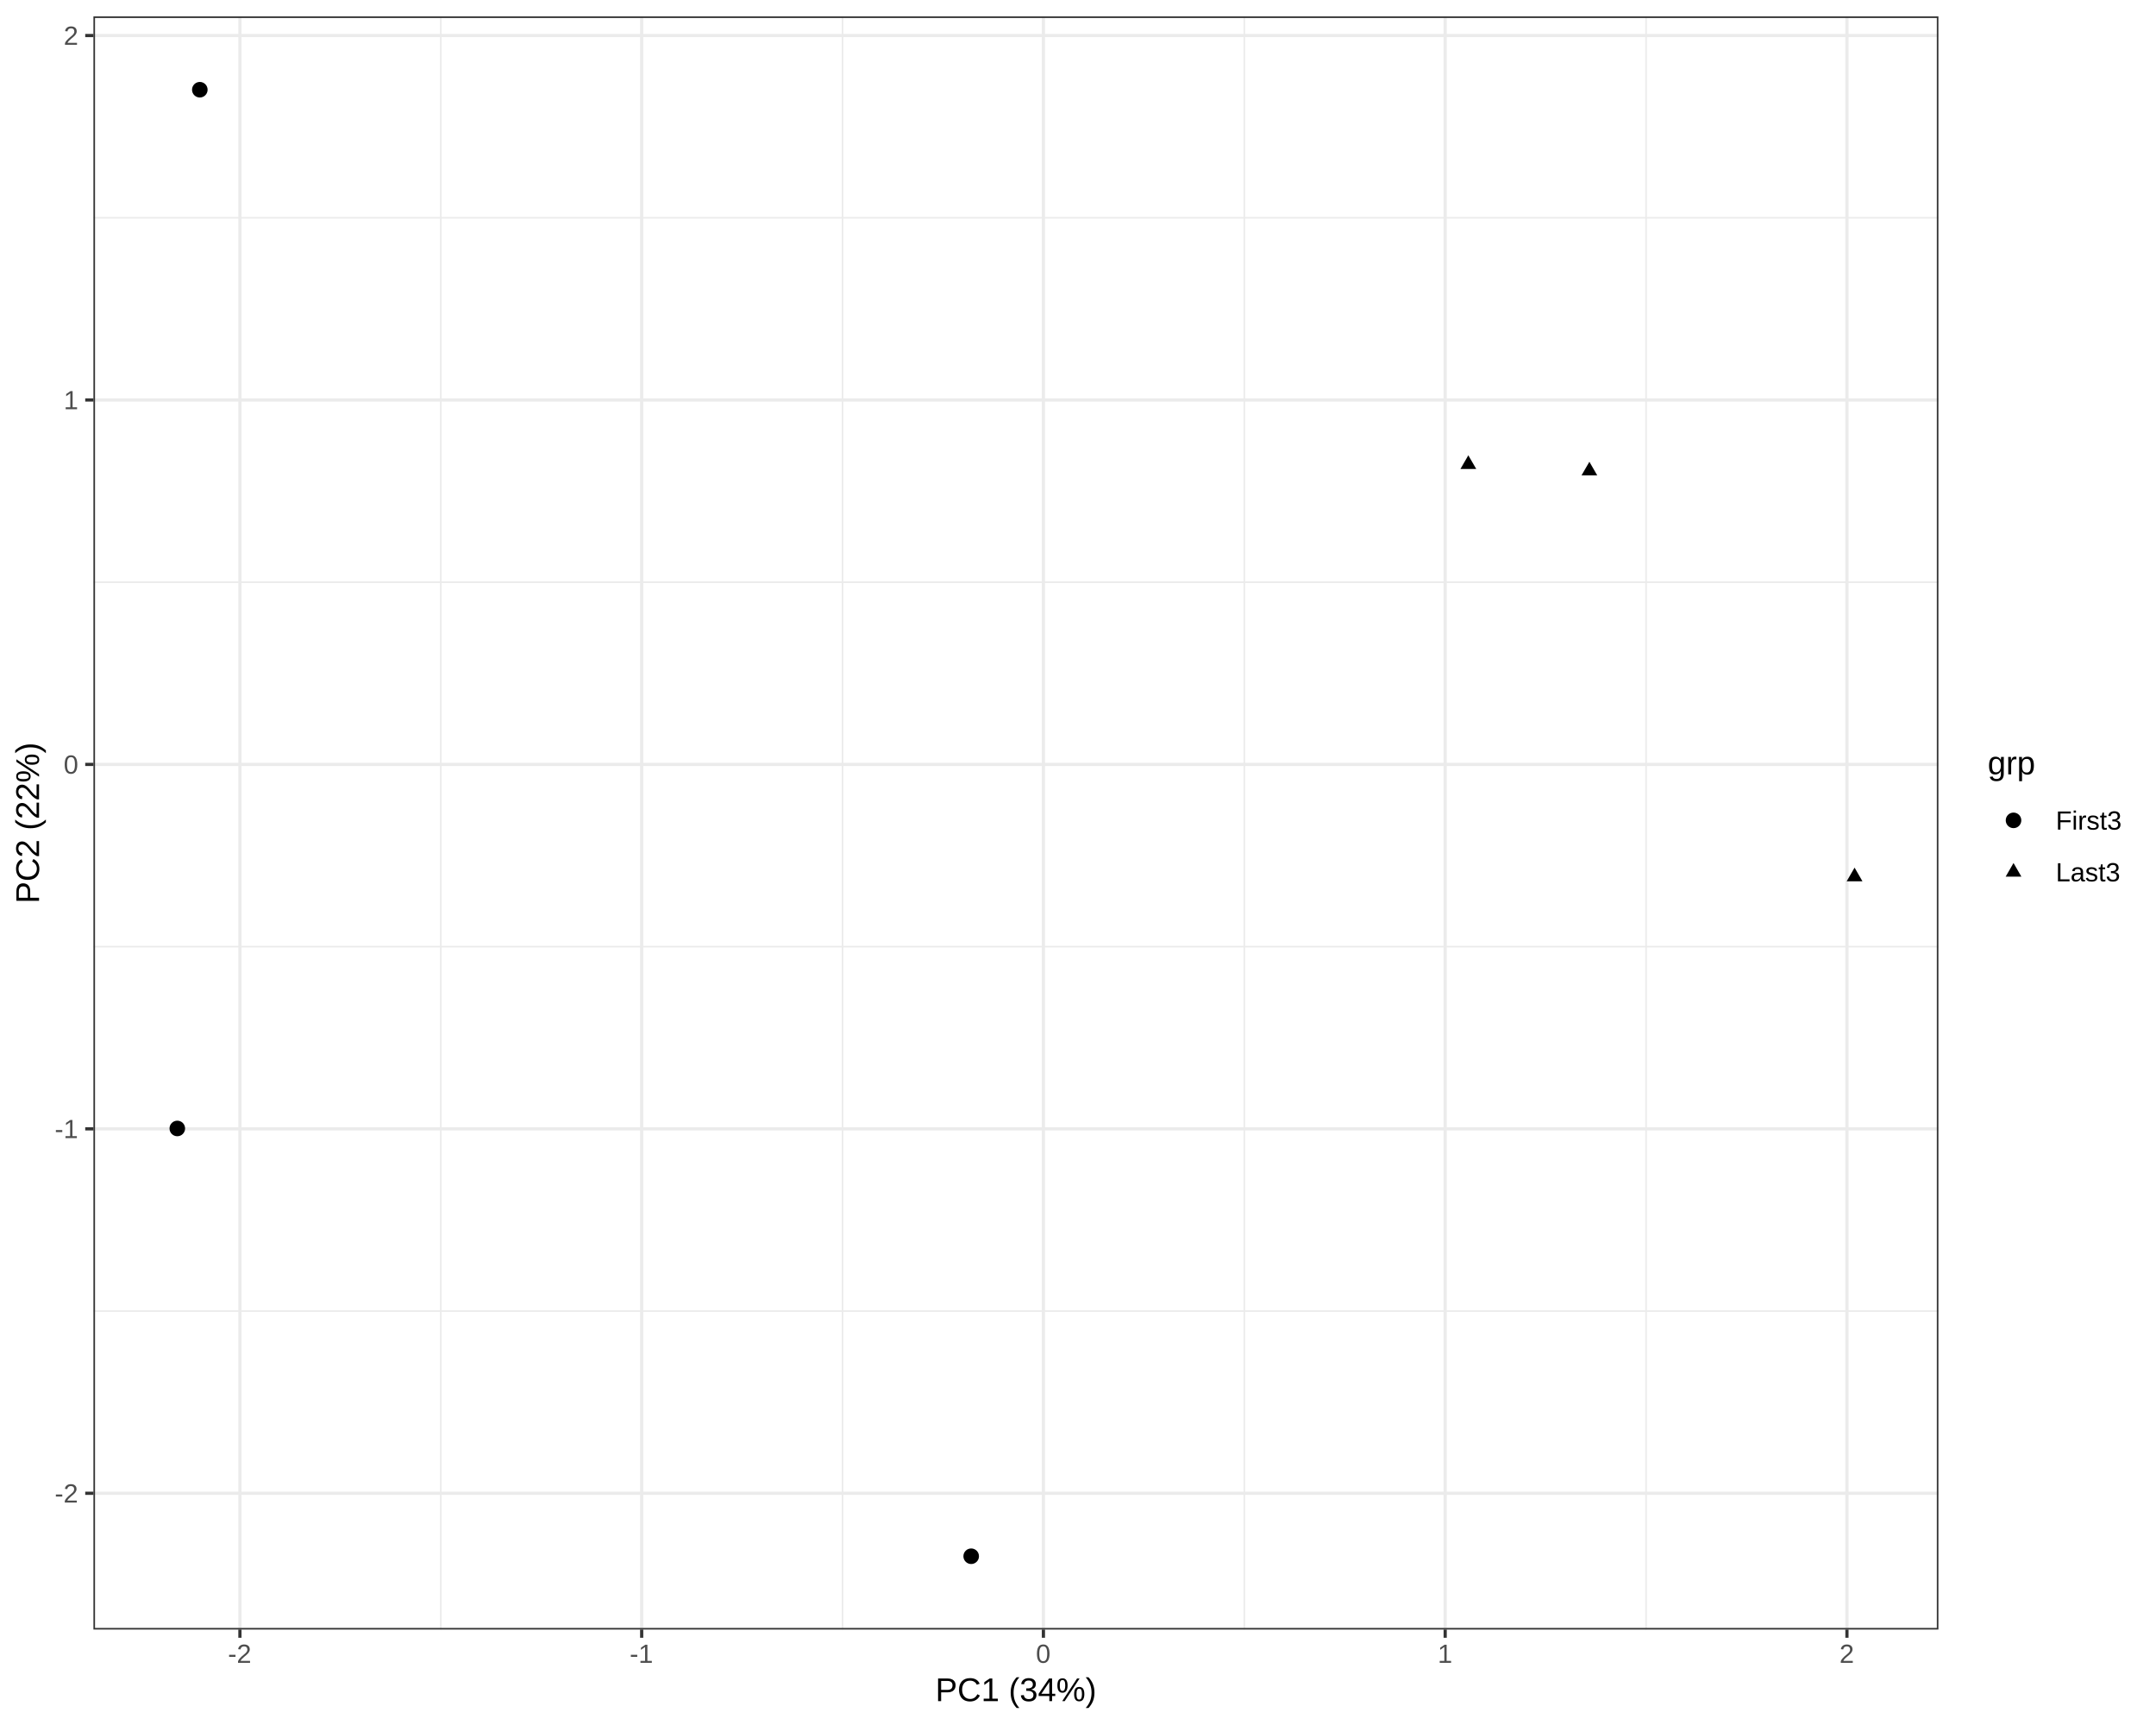
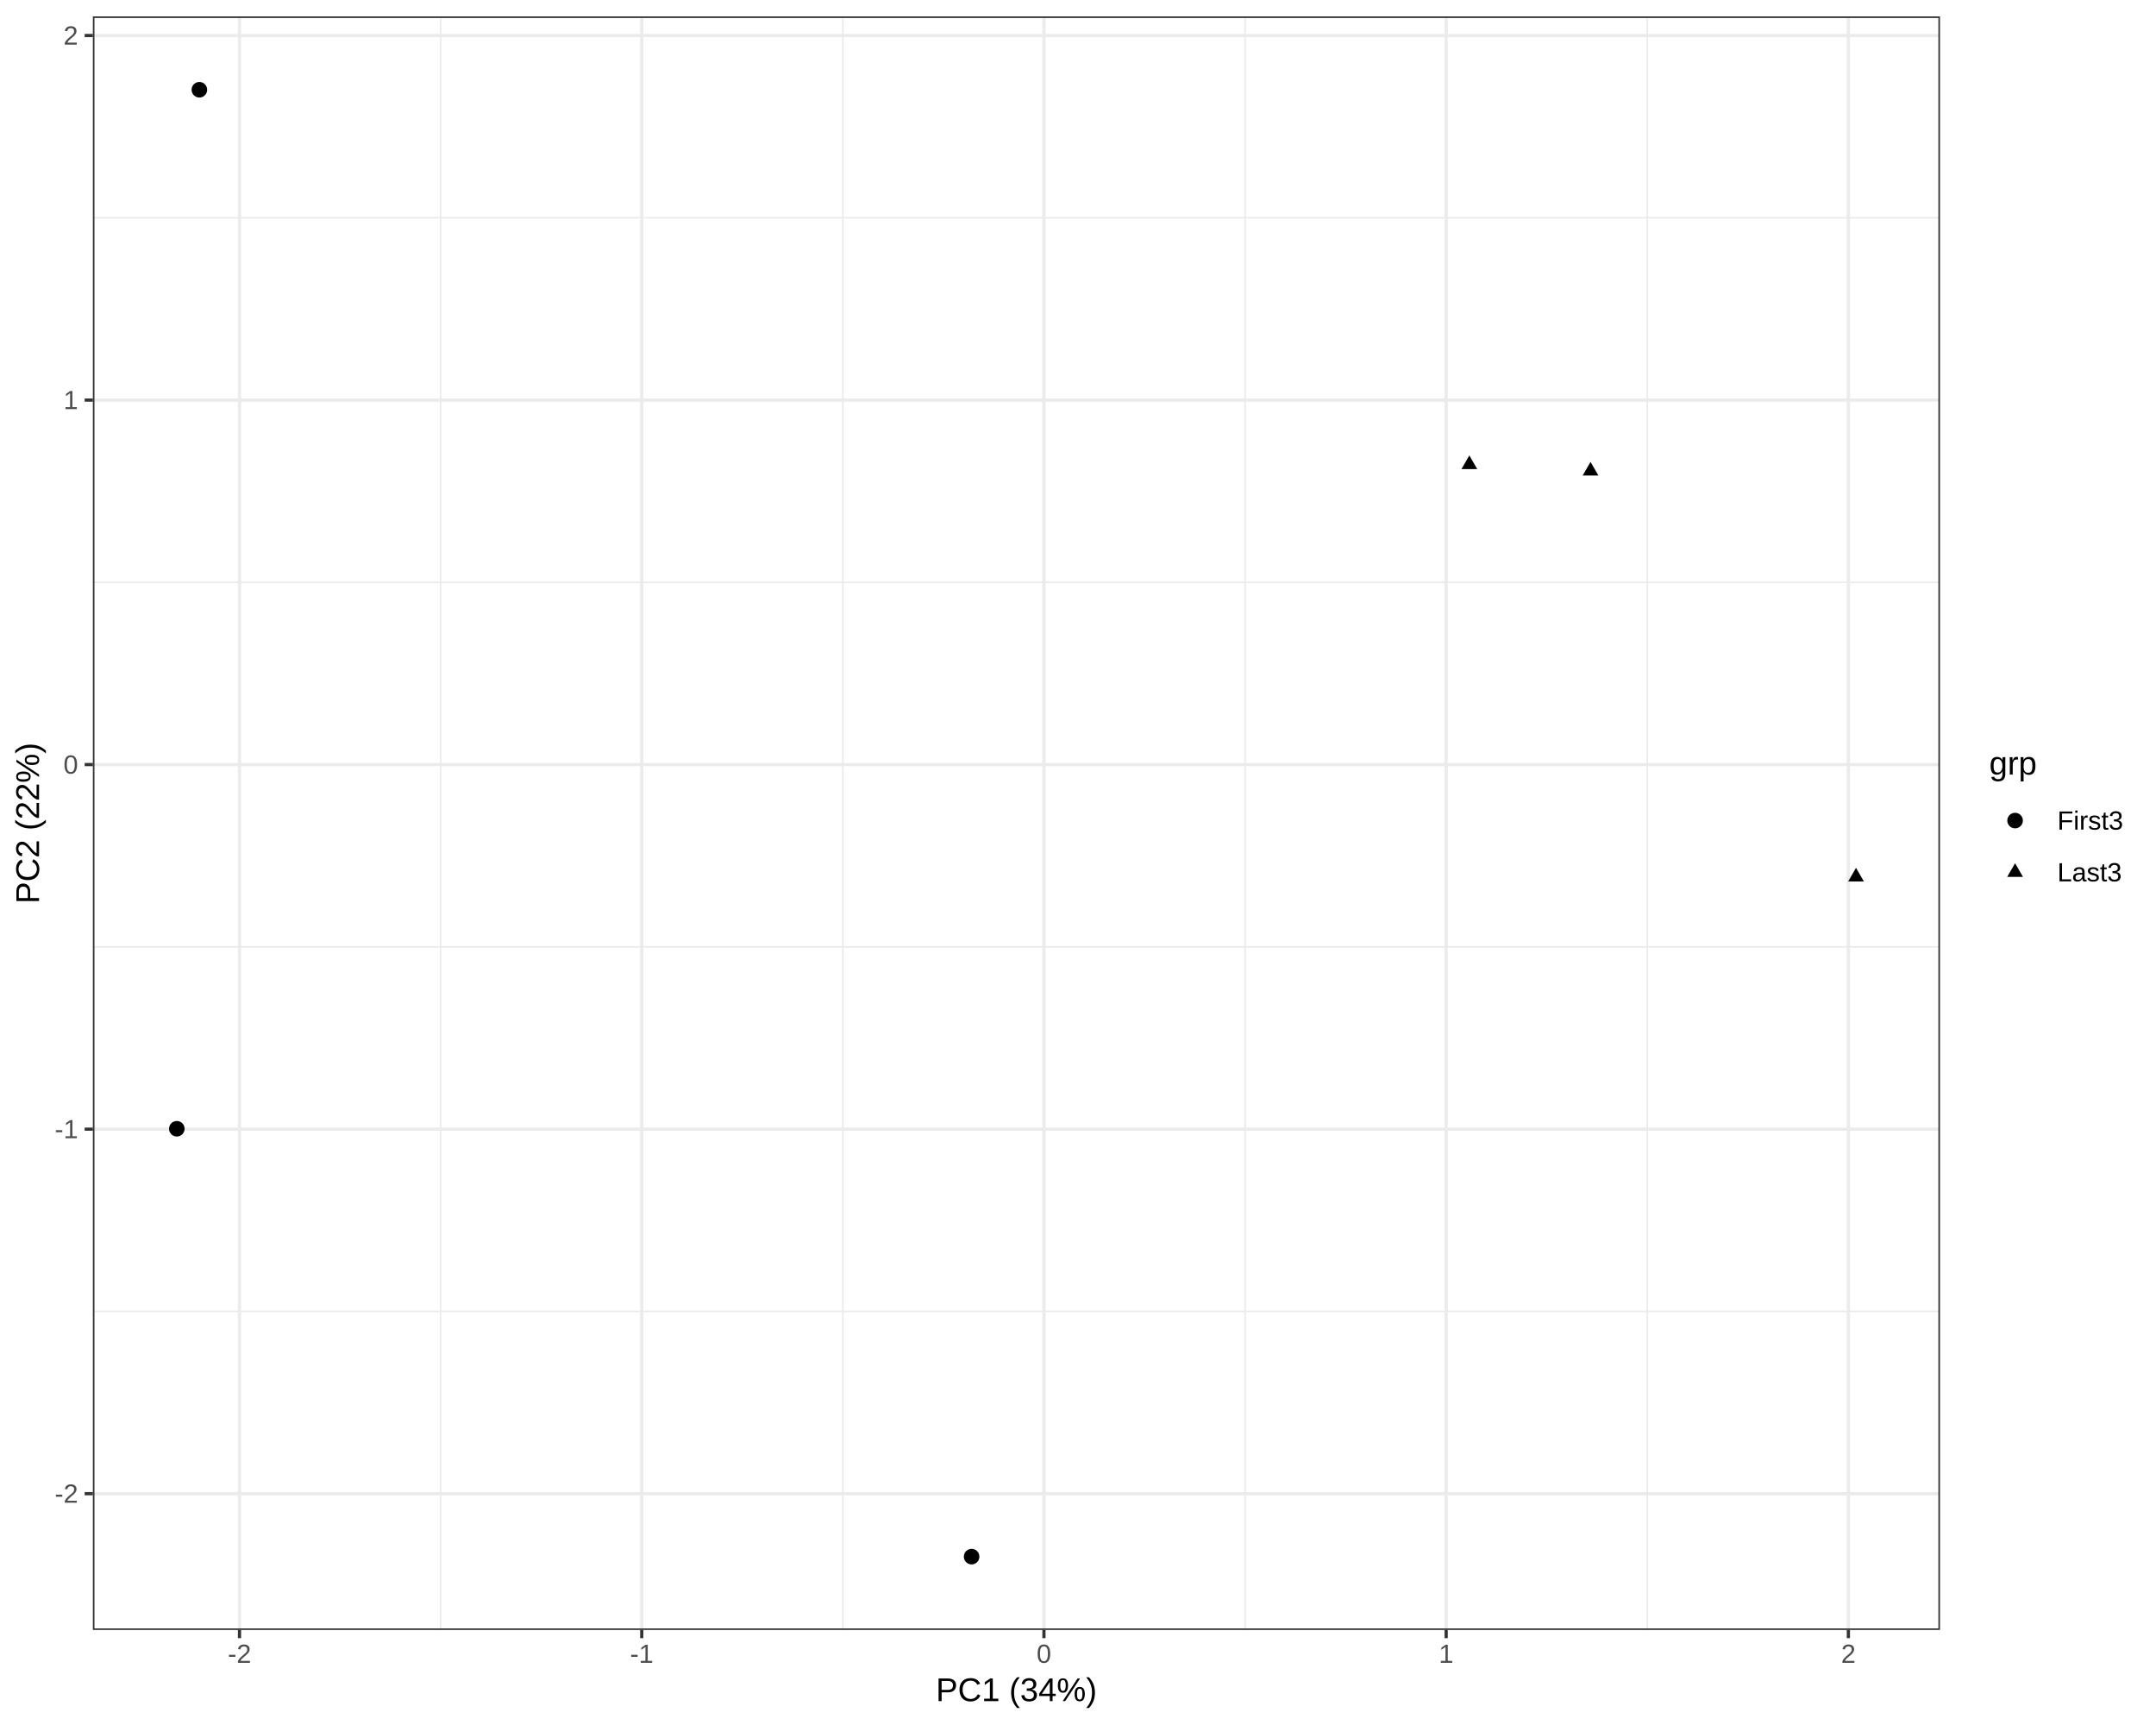
<svg xmlns="http://www.w3.org/2000/svg" viewBox="0 0 720.00 576.00">
  <defs>
    <style type="text/css">
-     line, polyline, path, rect, circle {
+     line, polyline, polygon, path, rect, circle {
      fill: none;
      stroke: #000000;
      stroke-linecap: round;
      stroke-linejoin: round;
      stroke-miterlimit: 10.00;
    }
  </style>
  </defs>
  <rect width="100%" height="100%" style="stroke: none; fill: #FFFFFF;" />
  <rect x="0.00" y="0.00" width="720.00" height="576.00" style="stroke-width: 1.07; stroke: #FFFFFF; fill: #FFFFFF;" />
  <defs>
-     <clipPath id="cpMzEuMnw2NDcuMzQzfDU0NC4xMzF8NS40Nzk0NQ==">
-       <rect x="31.20" y="5.48" width="616.14" height="538.65" />
+     <clipPath id="cpMzEuMDF8NjQ3Ljg2fDU0NC4yN3w1LjQ4">
+       <rect x="31.01" y="5.48" width="616.85" height="538.79" />
    </clipPath>
  </defs>
-   <rect x="31.20" y="5.48" width="616.14" height="538.65" style="stroke-width: 1.07; stroke: none; fill: #FFFFFF;" clip-path="url(#cpMzEuMnw2NDcuMzQzfDU0NC4xMzF8NS40Nzk0NQ==)" />
-   <polyline points="31.20,437.78 647.34,437.78 " style="stroke-width: 0.53; stroke: #EBEBEB; stroke-linecap: butt;" clip-path="url(#cpMzEuMnw2NDcuMzQzfDU0NC4xMzF8NS40Nzk0NQ==)" />
-   <polyline points="31.20,316.09 647.34,316.09 " style="stroke-width: 0.53; stroke: #EBEBEB; stroke-linecap: butt;" clip-path="url(#cpMzEuMnw2NDcuMzQzfDU0NC4xMzF8NS40Nzk0NQ==)" />
-   <polyline points="31.20,194.40 647.34,194.40 " style="stroke-width: 0.53; stroke: #EBEBEB; stroke-linecap: butt;" clip-path="url(#cpMzEuMnw2NDcuMzQzfDU0NC4xMzF8NS40Nzk0NQ==)" />
-   <polyline points="31.20,72.71 647.34,72.71 " style="stroke-width: 0.53; stroke: #EBEBEB; stroke-linecap: butt;" clip-path="url(#cpMzEuMnw2NDcuMzQzfDU0NC4xMzF8NS40Nzk0NQ==)" />
-   <polyline points="147.20,544.13 147.20,5.48 " style="stroke-width: 0.53; stroke: #EBEBEB; stroke-linecap: butt;" clip-path="url(#cpMzEuMnw2NDcuMzQzfDU0NC4xMzF8NS40Nzk0NQ==)" />
-   <polyline points="281.37,544.13 281.37,5.48 " style="stroke-width: 0.53; stroke: #EBEBEB; stroke-linecap: butt;" clip-path="url(#cpMzEuMnw2NDcuMzQzfDU0NC4xMzF8NS40Nzk0NQ==)" />
-   <polyline points="415.54,544.13 415.54,5.48 " style="stroke-width: 0.53; stroke: #EBEBEB; stroke-linecap: butt;" clip-path="url(#cpMzEuMnw2NDcuMzQzfDU0NC4xMzF8NS40Nzk0NQ==)" />
-   <polyline points="549.71,544.13 549.71,5.48 " style="stroke-width: 0.53; stroke: #EBEBEB; stroke-linecap: butt;" clip-path="url(#cpMzEuMnw2NDcuMzQzfDU0NC4xMzF8NS40Nzk0NQ==)" />
-   <polyline points="31.20,498.63 647.34,498.63 " style="stroke-width: 1.07; stroke: #EBEBEB; stroke-linecap: butt;" clip-path="url(#cpMzEuMnw2NDcuMzQzfDU0NC4xMzF8NS40Nzk0NQ==)" />
-   <polyline points="31.20,376.94 647.34,376.94 " style="stroke-width: 1.07; stroke: #EBEBEB; stroke-linecap: butt;" clip-path="url(#cpMzEuMnw2NDcuMzQzfDU0NC4xMzF8NS40Nzk0NQ==)" />
-   <polyline points="31.20,255.25 647.34,255.25 " style="stroke-width: 1.07; stroke: #EBEBEB; stroke-linecap: butt;" clip-path="url(#cpMzEuMnw2NDcuMzQzfDU0NC4xMzF8NS40Nzk0NQ==)" />
-   <polyline points="31.20,133.56 647.34,133.56 " style="stroke-width: 1.07; stroke: #EBEBEB; stroke-linecap: butt;" clip-path="url(#cpMzEuMnw2NDcuMzQzfDU0NC4xMzF8NS40Nzk0NQ==)" />
-   <polyline points="31.20,11.86 647.34,11.86 " style="stroke-width: 1.07; stroke: #EBEBEB; stroke-linecap: butt;" clip-path="url(#cpMzEuMnw2NDcuMzQzfDU0NC4xMzF8NS40Nzk0NQ==)" />
-   <polyline points="80.12,544.13 80.12,5.48 " style="stroke-width: 1.07; stroke: #EBEBEB; stroke-linecap: butt;" clip-path="url(#cpMzEuMnw2NDcuMzQzfDU0NC4xMzF8NS40Nzk0NQ==)" />
-   <polyline points="214.29,544.13 214.29,5.48 " style="stroke-width: 1.07; stroke: #EBEBEB; stroke-linecap: butt;" clip-path="url(#cpMzEuMnw2NDcuMzQzfDU0NC4xMzF8NS40Nzk0NQ==)" />
-   <polyline points="348.45,544.13 348.45,5.48 " style="stroke-width: 1.07; stroke: #EBEBEB; stroke-linecap: butt;" clip-path="url(#cpMzEuMnw2NDcuMzQzfDU0NC4xMzF8NS40Nzk0NQ==)" />
-   <polyline points="482.62,544.13 482.62,5.48 " style="stroke-width: 1.07; stroke: #EBEBEB; stroke-linecap: butt;" clip-path="url(#cpMzEuMnw2NDcuMzQzfDU0NC4xMzF8NS40Nzk0NQ==)" />
-   <polyline points="616.79,544.13 616.79,5.48 " style="stroke-width: 1.07; stroke: #EBEBEB; stroke-linecap: butt;" clip-path="url(#cpMzEuMnw2NDcuMzQzfDU0NC4xMzF8NS40Nzk0NQ==)" />
-   <circle cx="66.73" cy="29.96" r="1.95pt" style="stroke-width: 0.71; stroke: none; fill: #000000;" clip-path="url(#cpMzEuMnw2NDcuMzQzfDU0NC4xMzF8NS40Nzk0NQ==)" />
-   <circle cx="59.21" cy="376.81" r="1.95pt" style="stroke-width: 0.71; stroke: none; fill: #000000;" clip-path="url(#cpMzEuMnw2NDcuMzQzfDU0NC4xMzF8NS40Nzk0NQ==)" />
-   <circle cx="324.33" cy="519.65" r="1.95pt" style="stroke-width: 0.71; stroke: none; fill: #000000;" clip-path="url(#cpMzEuMnw2NDcuMzQzfDU0NC4xMzF8NS40Nzk0NQ==)" />
-   <polyline points="490.35,152.03 492.99,156.59 487.72,156.59 " style="stroke-width: 0.71; stroke: none; fill: #000000;" clip-path="url(#cpMzEuMnw2NDcuMzQzfDU0NC4xMzF8NS40Nzk0NQ==)" />
-   <polyline points="530.78,154.19 533.41,158.75 528.14,158.75 " style="stroke-width: 0.71; stroke: none; fill: #000000;" clip-path="url(#cpMzEuMnw2NDcuMzQzfDU0NC4xMzF8NS40Nzk0NQ==)" />
-   <polyline points="619.34,289.71 621.97,294.27 616.70,294.27 " style="stroke-width: 0.71; stroke: none; fill: #000000;" clip-path="url(#cpMzEuMnw2NDcuMzQzfDU0NC4xMzF8NS40Nzk0NQ==)" />
-   <rect x="31.20" y="5.48" width="616.14" height="538.65" style="stroke-width: 1.07; stroke: #333333;" clip-path="url(#cpMzEuMnw2NDcuMzQzfDU0NC4xMzF8NS40Nzk0NQ==)" />
+   <rect x="31.01" y="5.48" width="616.85" height="538.79" style="stroke-width: 1.07; stroke: none; fill: #FFFFFF;" clip-path="url(#cpMzEuMDF8NjQ3Ljg2fDU0NC4yN3w1LjQ4)" />
+   <polyline points="31.01,437.90 647.86,437.90 " style="stroke-width: 0.53; stroke: #EBEBEB; stroke-linecap: butt;" clip-path="url(#cpMzEuMDF8NjQ3Ljg2fDU0NC4yN3w1LjQ4)" />
+   <polyline points="31.01,316.17 647.86,316.17 " style="stroke-width: 0.53; stroke: #EBEBEB; stroke-linecap: butt;" clip-path="url(#cpMzEuMDF8NjQ3Ljg2fDU0NC4yN3w1LjQ4)" />
+   <polyline points="31.01,194.45 647.86,194.45 " style="stroke-width: 0.53; stroke: #EBEBEB; stroke-linecap: butt;" clip-path="url(#cpMzEuMDF8NjQ3Ljg2fDU0NC4yN3w1LjQ4)" />
+   <polyline points="31.01,72.73 647.86,72.73 " style="stroke-width: 0.53; stroke: #EBEBEB; stroke-linecap: butt;" clip-path="url(#cpMzEuMDF8NjQ3Ljg2fDU0NC4yN3w1LjQ4)" />
+   <polyline points="147.14,544.27 147.14,5.48 " style="stroke-width: 0.53; stroke: #EBEBEB; stroke-linecap: butt;" clip-path="url(#cpMzEuMDF8NjQ3Ljg2fDU0NC4yN3w1LjQ4)" />
+   <polyline points="281.47,544.27 281.47,5.48 " style="stroke-width: 0.53; stroke: #EBEBEB; stroke-linecap: butt;" clip-path="url(#cpMzEuMDF8NjQ3Ljg2fDU0NC4yN3w1LjQ4)" />
+   <polyline points="415.79,544.27 415.79,5.48 " style="stroke-width: 0.53; stroke: #EBEBEB; stroke-linecap: butt;" clip-path="url(#cpMzEuMDF8NjQ3Ljg2fDU0NC4yN3w1LjQ4)" />
+   <polyline points="550.11,544.27 550.11,5.48 " style="stroke-width: 0.53; stroke: #EBEBEB; stroke-linecap: butt;" clip-path="url(#cpMzEuMDF8NjQ3Ljg2fDU0NC4yN3w1LjQ4)" />
+   <polyline points="31.01,498.76 647.86,498.76 " style="stroke-width: 1.07; stroke: #EBEBEB; stroke-linecap: butt;" clip-path="url(#cpMzEuMDF8NjQ3Ljg2fDU0NC4yN3w1LjQ4)" />
+   <polyline points="31.01,377.04 647.86,377.04 " style="stroke-width: 1.07; stroke: #EBEBEB; stroke-linecap: butt;" clip-path="url(#cpMzEuMDF8NjQ3Ljg2fDU0NC4yN3w1LjQ4)" />
+   <polyline points="31.01,255.31 647.86,255.31 " style="stroke-width: 1.07; stroke: #EBEBEB; stroke-linecap: butt;" clip-path="url(#cpMzEuMDF8NjQ3Ljg2fDU0NC4yN3w1LjQ4)" />
+   <polyline points="31.01,133.59 647.86,133.59 " style="stroke-width: 1.07; stroke: #EBEBEB; stroke-linecap: butt;" clip-path="url(#cpMzEuMDF8NjQ3Ljg2fDU0NC4yN3w1LjQ4)" />
+   <polyline points="31.01,11.87 647.86,11.87 " style="stroke-width: 1.07; stroke: #EBEBEB; stroke-linecap: butt;" clip-path="url(#cpMzEuMDF8NjQ3Ljg2fDU0NC4yN3w1LjQ4)" />
+   <polyline points="79.98,544.27 79.98,5.48 " style="stroke-width: 1.07; stroke: #EBEBEB; stroke-linecap: butt;" clip-path="url(#cpMzEuMDF8NjQ3Ljg2fDU0NC4yN3w1LjQ4)" />
+   <polyline points="214.31,544.27 214.31,5.48 " style="stroke-width: 1.07; stroke: #EBEBEB; stroke-linecap: butt;" clip-path="url(#cpMzEuMDF8NjQ3Ljg2fDU0NC4yN3w1LjQ4)" />
+   <polyline points="348.63,544.27 348.63,5.48 " style="stroke-width: 1.07; stroke: #EBEBEB; stroke-linecap: butt;" clip-path="url(#cpMzEuMDF8NjQ3Ljg2fDU0NC4yN3w1LjQ4)" />
+   <polyline points="482.95,544.27 482.95,5.48 " style="stroke-width: 1.07; stroke: #EBEBEB; stroke-linecap: butt;" clip-path="url(#cpMzEuMDF8NjQ3Ljg2fDU0NC4yN3w1LjQ4)" />
+   <polyline points="617.27,544.27 617.27,5.48 " style="stroke-width: 1.07; stroke: #EBEBEB; stroke-linecap: butt;" clip-path="url(#cpMzEuMDF8NjQ3Ljg2fDU0NC4yN3w1LjQ4)" />
+   <circle cx="66.58" cy="29.97" r="1.95pt" style="stroke-width: 0.71; stroke: none; fill: #000000;" clip-path="url(#cpMzEuMDF8NjQ3Ljg2fDU0NC4yN3w1LjQ4)" />
+   <circle cx="59.05" cy="376.91" r="1.95pt" style="stroke-width: 0.71; stroke: none; fill: #000000;" clip-path="url(#cpMzEuMDF8NjQ3Ljg2fDU0NC4yN3w1LjQ4)" />
+   <circle cx="324.47" cy="519.78" r="1.95pt" style="stroke-width: 0.71; stroke: none; fill: #000000;" clip-path="url(#cpMzEuMDF8NjQ3Ljg2fDU0NC4yN3w1LjQ4)" />
+   <polygon points="490.69,152.07 493.32,156.63 488.06,156.63 " style="stroke-width: 0.71; stroke: none; fill: #000000;" clip-path="url(#cpMzEuMDF8NjQ3Ljg2fDU0NC4yN3w1LjQ4)" />
+   <polygon points="531.16,154.23 533.79,158.79 528.53,158.79 " style="stroke-width: 0.71; stroke: none; fill: #000000;" clip-path="url(#cpMzEuMDF8NjQ3Ljg2fDU0NC4yN3w1LjQ4)" />
+   <polygon points="619.82,289.78 622.45,294.34 617.19,294.34 " style="stroke-width: 0.71; stroke: none; fill: #000000;" clip-path="url(#cpMzEuMDF8NjQ3Ljg2fDU0NC4yN3w1LjQ4)" />
+   <rect x="31.01" y="5.48" width="616.85" height="538.79" style="stroke-width: 1.07; stroke: #333333;" clip-path="url(#cpMzEuMDF8NjQ3Ljg2fDU0NC4yN3w1LjQ4)" />
  <defs>
-     <clipPath id="cpMHw3MjB8NTc2fDA=">
+     <clipPath id="cpMC4wMHw3MjAuMDB8NTc2LjAwfDAuMDA=">
      <rect x="0.00" y="0.00" width="720.00" height="576.00" />
    </clipPath>
  </defs>
-   <g clip-path="url(#cpMHw3MjB8NTc2fDA=)">
-     <text x="18.27" y="501.72" style="font-size: 8.80px; fill: #4D4D4D; font-family: Liberation Sans;" textLength="8.00px" lengthAdjust="spacingAndGlyphs">-2</text>
+   <g clip-path="url(#cpMC4wMHw3MjAuMDB8NTc2LjAwfDAuMDA=)">
+     <text x="18.27" y="501.78" style="font-size: 8.80px; fill: #4D4D4D; font-family: Liberation Sans;" textLength="7.81px" lengthAdjust="spacingAndGlyphs">-2</text>
  </g>
-   <g clip-path="url(#cpMHw3MjB8NTc2fDA=)">
-     <text x="18.27" y="380.03" style="font-size: 8.80px; fill: #4D4D4D; font-family: Liberation Sans;" textLength="8.00px" lengthAdjust="spacingAndGlyphs">-1</text>
+   <g clip-path="url(#cpMC4wMHw3MjAuMDB8NTc2LjAwfDAuMDA=)">
+     <text x="18.27" y="380.06" style="font-size: 8.80px; fill: #4D4D4D; font-family: Liberation Sans;" textLength="7.81px" lengthAdjust="spacingAndGlyphs">-1</text>
  </g>
-   <g clip-path="url(#cpMHw3MjB8NTc2fDA=)">
-     <text x="21.26" y="258.34" style="font-size: 8.80px; fill: #4D4D4D; font-family: Liberation Sans;" textLength="5.01px" lengthAdjust="spacingAndGlyphs">0</text>
+   <g clip-path="url(#cpMC4wMHw3MjAuMDB8NTc2LjAwfDAuMDA=)">
+     <text x="21.19" y="258.34" style="font-size: 8.80px; fill: #4D4D4D; font-family: Liberation Sans;" textLength="4.89px" lengthAdjust="spacingAndGlyphs">0</text>
  </g>
-   <g clip-path="url(#cpMHw3MjB8NTc2fDA=)">
-     <text x="21.26" y="136.65" style="font-size: 8.80px; fill: #4D4D4D; font-family: Liberation Sans;" textLength="5.01px" lengthAdjust="spacingAndGlyphs">1</text>
+   <g clip-path="url(#cpMC4wMHw3MjAuMDB8NTc2LjAwfDAuMDA=)">
+     <text x="21.19" y="136.61" style="font-size: 8.80px; fill: #4D4D4D; font-family: Liberation Sans;" textLength="4.89px" lengthAdjust="spacingAndGlyphs">1</text>
  </g>
-   <g clip-path="url(#cpMHw3MjB8NTc2fDA=)">
-     <text x="21.26" y="14.96" style="font-size: 8.80px; fill: #4D4D4D; font-family: Liberation Sans;" textLength="5.01px" lengthAdjust="spacingAndGlyphs">2</text>
+   <g clip-path="url(#cpMC4wMHw3MjAuMDB8NTc2LjAwfDAuMDA=)">
+     <text x="21.19" y="14.89" style="font-size: 8.80px; fill: #4D4D4D; font-family: Liberation Sans;" textLength="4.89px" lengthAdjust="spacingAndGlyphs">2</text>
  </g>
-   <polyline points="28.46,498.63 31.20,498.63 " style="stroke-width: 1.07; stroke: #333333; stroke-linecap: butt;" clip-path="url(#cpMHw3MjB8NTc2fDA=)" />
-   <polyline points="28.46,376.94 31.20,376.94 " style="stroke-width: 1.07; stroke: #333333; stroke-linecap: butt;" clip-path="url(#cpMHw3MjB8NTc2fDA=)" />
-   <polyline points="28.46,255.25 31.20,255.25 " style="stroke-width: 1.07; stroke: #333333; stroke-linecap: butt;" clip-path="url(#cpMHw3MjB8NTc2fDA=)" />
-   <polyline points="28.46,133.56 31.20,133.56 " style="stroke-width: 1.07; stroke: #333333; stroke-linecap: butt;" clip-path="url(#cpMHw3MjB8NTc2fDA=)" />
-   <polyline points="28.46,11.86 31.20,11.86 " style="stroke-width: 1.07; stroke: #333333; stroke-linecap: butt;" clip-path="url(#cpMHw3MjB8NTc2fDA=)" />
-   <polyline points="80.12,546.87 80.12,544.13 " style="stroke-width: 1.07; stroke: #333333; stroke-linecap: butt;" clip-path="url(#cpMHw3MjB8NTc2fDA=)" />
-   <polyline points="214.29,546.87 214.29,544.13 " style="stroke-width: 1.07; stroke: #333333; stroke-linecap: butt;" clip-path="url(#cpMHw3MjB8NTc2fDA=)" />
-   <polyline points="348.45,546.87 348.45,544.13 " style="stroke-width: 1.07; stroke: #333333; stroke-linecap: butt;" clip-path="url(#cpMHw3MjB8NTc2fDA=)" />
-   <polyline points="482.62,546.87 482.62,544.13 " style="stroke-width: 1.07; stroke: #333333; stroke-linecap: butt;" clip-path="url(#cpMHw3MjB8NTc2fDA=)" />
-   <polyline points="616.79,546.87 616.79,544.13 " style="stroke-width: 1.07; stroke: #333333; stroke-linecap: butt;" clip-path="url(#cpMHw3MjB8NTc2fDA=)" />
-   <g clip-path="url(#cpMHw3MjB8NTc2fDA=)">
-     <text x="76.12" y="555.25" style="font-size: 8.80px; fill: #4D4D4D; font-family: Liberation Sans;" textLength="8.00px" lengthAdjust="spacingAndGlyphs">-2</text>
+   <polyline points="28.27,498.76 31.01,498.76 " style="stroke-width: 1.07; stroke: #333333; stroke-linecap: butt;" clip-path="url(#cpMC4wMHw3MjAuMDB8NTc2LjAwfDAuMDA=)" />
+   <polyline points="28.27,377.04 31.01,377.04 " style="stroke-width: 1.07; stroke: #333333; stroke-linecap: butt;" clip-path="url(#cpMC4wMHw3MjAuMDB8NTc2LjAwfDAuMDA=)" />
+   <polyline points="28.27,255.31 31.01,255.31 " style="stroke-width: 1.07; stroke: #333333; stroke-linecap: butt;" clip-path="url(#cpMC4wMHw3MjAuMDB8NTc2LjAwfDAuMDA=)" />
+   <polyline points="28.27,133.59 31.01,133.59 " style="stroke-width: 1.07; stroke: #333333; stroke-linecap: butt;" clip-path="url(#cpMC4wMHw3MjAuMDB8NTc2LjAwfDAuMDA=)" />
+   <polyline points="28.27,11.87 31.01,11.87 " style="stroke-width: 1.07; stroke: #333333; stroke-linecap: butt;" clip-path="url(#cpMC4wMHw3MjAuMDB8NTc2LjAwfDAuMDA=)" />
+   <polyline points="79.98,547.01 79.98,544.27 " style="stroke-width: 1.07; stroke: #333333; stroke-linecap: butt;" clip-path="url(#cpMC4wMHw3MjAuMDB8NTc2LjAwfDAuMDA=)" />
+   <polyline points="214.31,547.01 214.31,544.27 " style="stroke-width: 1.07; stroke: #333333; stroke-linecap: butt;" clip-path="url(#cpMC4wMHw3MjAuMDB8NTc2LjAwfDAuMDA=)" />
+   <polyline points="348.63,547.01 348.63,544.27 " style="stroke-width: 1.07; stroke: #333333; stroke-linecap: butt;" clip-path="url(#cpMC4wMHw3MjAuMDB8NTc2LjAwfDAuMDA=)" />
+   <polyline points="482.95,547.01 482.95,544.27 " style="stroke-width: 1.07; stroke: #333333; stroke-linecap: butt;" clip-path="url(#cpMC4wMHw3MjAuMDB8NTc2LjAwfDAuMDA=)" />
+   <polyline points="617.27,547.01 617.27,544.27 " style="stroke-width: 1.07; stroke: #333333; stroke-linecap: butt;" clip-path="url(#cpMC4wMHw3MjAuMDB8NTc2LjAwfDAuMDA=)" />
+   <g clip-path="url(#cpMC4wMHw3MjAuMDB8NTc2LjAwfDAuMDA=)">
+     <text x="76.08" y="555.25" style="font-size: 8.80px; fill: #4D4D4D; font-family: Liberation Sans;" textLength="7.81px" lengthAdjust="spacingAndGlyphs">-2</text>
  </g>
-   <g clip-path="url(#cpMHw3MjB8NTc2fDA=)">
-     <text x="210.28" y="555.25" style="font-size: 8.80px; fill: #4D4D4D; font-family: Liberation Sans;" textLength="8.00px" lengthAdjust="spacingAndGlyphs">-1</text>
+   <g clip-path="url(#cpMC4wMHw3MjAuMDB8NTc2LjAwfDAuMDA=)">
+     <text x="210.40" y="555.25" style="font-size: 8.80px; fill: #4D4D4D; font-family: Liberation Sans;" textLength="7.81px" lengthAdjust="spacingAndGlyphs">-1</text>
  </g>
-   <g clip-path="url(#cpMHw3MjB8NTc2fDA=)">
-     <text x="345.95" y="555.25" style="font-size: 8.80px; fill: #4D4D4D; font-family: Liberation Sans;" textLength="5.01px" lengthAdjust="spacingAndGlyphs">0</text>
+   <g clip-path="url(#cpMC4wMHw3MjAuMDB8NTc2LjAwfDAuMDA=)">
+     <text x="346.18" y="555.25" style="font-size: 8.80px; fill: #4D4D4D; font-family: Liberation Sans;" textLength="4.89px" lengthAdjust="spacingAndGlyphs">0</text>
  </g>
-   <g clip-path="url(#cpMHw3MjB8NTc2fDA=)">
-     <text x="480.12" y="555.25" style="font-size: 8.80px; fill: #4D4D4D; font-family: Liberation Sans;" textLength="5.01px" lengthAdjust="spacingAndGlyphs">1</text>
+   <g clip-path="url(#cpMC4wMHw3MjAuMDB8NTc2LjAwfDAuMDA=)">
+     <text x="480.50" y="555.25" style="font-size: 8.80px; fill: #4D4D4D; font-family: Liberation Sans;" textLength="4.89px" lengthAdjust="spacingAndGlyphs">1</text>
  </g>
-   <g clip-path="url(#cpMHw3MjB8NTc2fDA=)">
-     <text x="614.29" y="555.25" style="font-size: 8.80px; fill: #4D4D4D; font-family: Liberation Sans;" textLength="5.01px" lengthAdjust="spacingAndGlyphs">2</text>
+   <g clip-path="url(#cpMC4wMHw3MjAuMDB8NTc2LjAwfDAuMDA=)">
+     <text x="614.83" y="555.25" style="font-size: 8.80px; fill: #4D4D4D; font-family: Liberation Sans;" textLength="4.89px" lengthAdjust="spacingAndGlyphs">2</text>
  </g>
-   <g clip-path="url(#cpMHw3MjB8NTc2fDA=)">
-     <text x="312.37" y="568.04" style="font-size: 11.00px; font-family: Liberation Sans;" textLength="53.80px" lengthAdjust="spacingAndGlyphs">PC1 (34%)</text>
+   <g clip-path="url(#cpMC4wMHw3MjAuMDB8NTc2LjAwfDAuMDA=)">
+     <text x="312.53" y="568.04" style="font-size: 11.00px; font-family: Liberation Sans;" textLength="53.81px" lengthAdjust="spacingAndGlyphs">PC1 (34%)</text>
  </g>
-   <g clip-path="url(#cpMHw3MjB8NTc2fDA=)">
-     <text transform="translate(13.04,301.70) rotate(-90)" style="font-size: 11.00px; font-family: Liberation Sans;" textLength="53.80px" lengthAdjust="spacingAndGlyphs">PC2 (22%)</text>
+   <g clip-path="url(#cpMC4wMHw3MjAuMDB8NTc2LjAwfDAuMDA=)">
+     <text transform="translate(13.04,301.78) rotate(-90)" style="font-size: 11.00px; font-family: Liberation Sans;" textLength="53.81px" lengthAdjust="spacingAndGlyphs">PC2 (22%)</text>
  </g>
-   <rect x="658.30" y="244.28" width="56.22" height="61.05" style="stroke-width: 1.07; stroke: none; fill: #FFFFFF;" clip-path="url(#cpMHw3MjB8NTc2fDA=)" />
-   <g clip-path="url(#cpMHw3MjB8NTc2fDA=)">
-     <text x="663.78" y="258.57" style="font-size: 11.00px; font-family: Liberation Sans;" textLength="15.90px" lengthAdjust="spacingAndGlyphs">grp</text>
+   <rect x="658.82" y="244.35" width="55.70" height="61.05" style="stroke-width: 1.07; stroke: none; fill: #FFFFFF;" clip-path="url(#cpMC4wMHw3MjAuMDB8NTc2LjAwfDAuMDA=)" />
+   <g clip-path="url(#cpMC4wMHw3MjAuMDB8NTc2LjAwfDAuMDA=)">
+     <text x="664.30" y="258.64" style="font-size: 11.00px; font-family: Liberation Sans;" textLength="15.91px" lengthAdjust="spacingAndGlyphs">grp</text>
  </g>
-   <rect x="663.78" y="265.29" width="17.28" height="17.28" style="stroke-width: 1.07; stroke: none; fill: #FFFFFF;" clip-path="url(#cpMHw3MjB8NTc2fDA=)" />
-   <circle cx="672.42" cy="273.93" r="1.95pt" style="stroke-width: 0.71; stroke: none; fill: #000000;" clip-path="url(#cpMHw3MjB8NTc2fDA=)" />
-   <rect x="663.78" y="282.57" width="17.28" height="17.28" style="stroke-width: 1.07; stroke: none; fill: #FFFFFF;" clip-path="url(#cpMHw3MjB8NTc2fDA=)" />
-   <polyline points="672.42,288.17 675.05,292.73 669.79,292.73 " style="stroke-width: 0.71; stroke: none; fill: #000000;" clip-path="url(#cpMHw3MjB8NTc2fDA=)" />
-   <g clip-path="url(#cpMHw3MjB8NTc2fDA=)">
-     <text x="686.54" y="277.02" style="font-size: 8.80px; font-family: Liberation Sans;" textLength="22.50px" lengthAdjust="spacingAndGlyphs">First3</text>
+   <rect x="664.30" y="265.36" width="17.28" height="17.28" style="stroke-width: 1.07; stroke: none; fill: #FFFFFF;" clip-path="url(#cpMC4wMHw3MjAuMDB8NTc2LjAwfDAuMDA=)" />
+   <circle cx="672.94" cy="274.00" r="1.95pt" style="stroke-width: 0.71; stroke: none; fill: #000000;" clip-path="url(#cpMC4wMHw3MjAuMDB8NTc2LjAwfDAuMDA=)" />
+   <rect x="664.30" y="282.64" width="17.28" height="17.28" style="stroke-width: 1.07; stroke: none; fill: #FFFFFF;" clip-path="url(#cpMC4wMHw3MjAuMDB8NTc2LjAwfDAuMDA=)" />
+   <polygon points="672.94,288.24 675.57,292.80 670.30,292.80 " style="stroke-width: 0.71; stroke: none; fill: #000000;" clip-path="url(#cpMC4wMHw3MjAuMDB8NTc2LjAwfDAuMDA=)" />
+   <g clip-path="url(#cpMC4wMHw3MjAuMDB8NTc2LjAwfDAuMDA=)">
+     <text x="687.06" y="277.02" style="font-size: 8.80px; font-family: Liberation Sans;" textLength="21.98px" lengthAdjust="spacingAndGlyphs">First3</text>
  </g>
-   <g clip-path="url(#cpMHw3MjB8NTc2fDA=)">
-     <text x="686.54" y="294.30" style="font-size: 8.80px; font-family: Liberation Sans;" textLength="22.02px" lengthAdjust="spacingAndGlyphs">Last3</text>
+   <g clip-path="url(#cpMC4wMHw3MjAuMDB8NTc2LjAwfDAuMDA=)">
+     <text x="687.06" y="294.30" style="font-size: 8.80px; font-family: Liberation Sans;" textLength="21.52px" lengthAdjust="spacingAndGlyphs">Last3</text>
  </g>
</svg>
